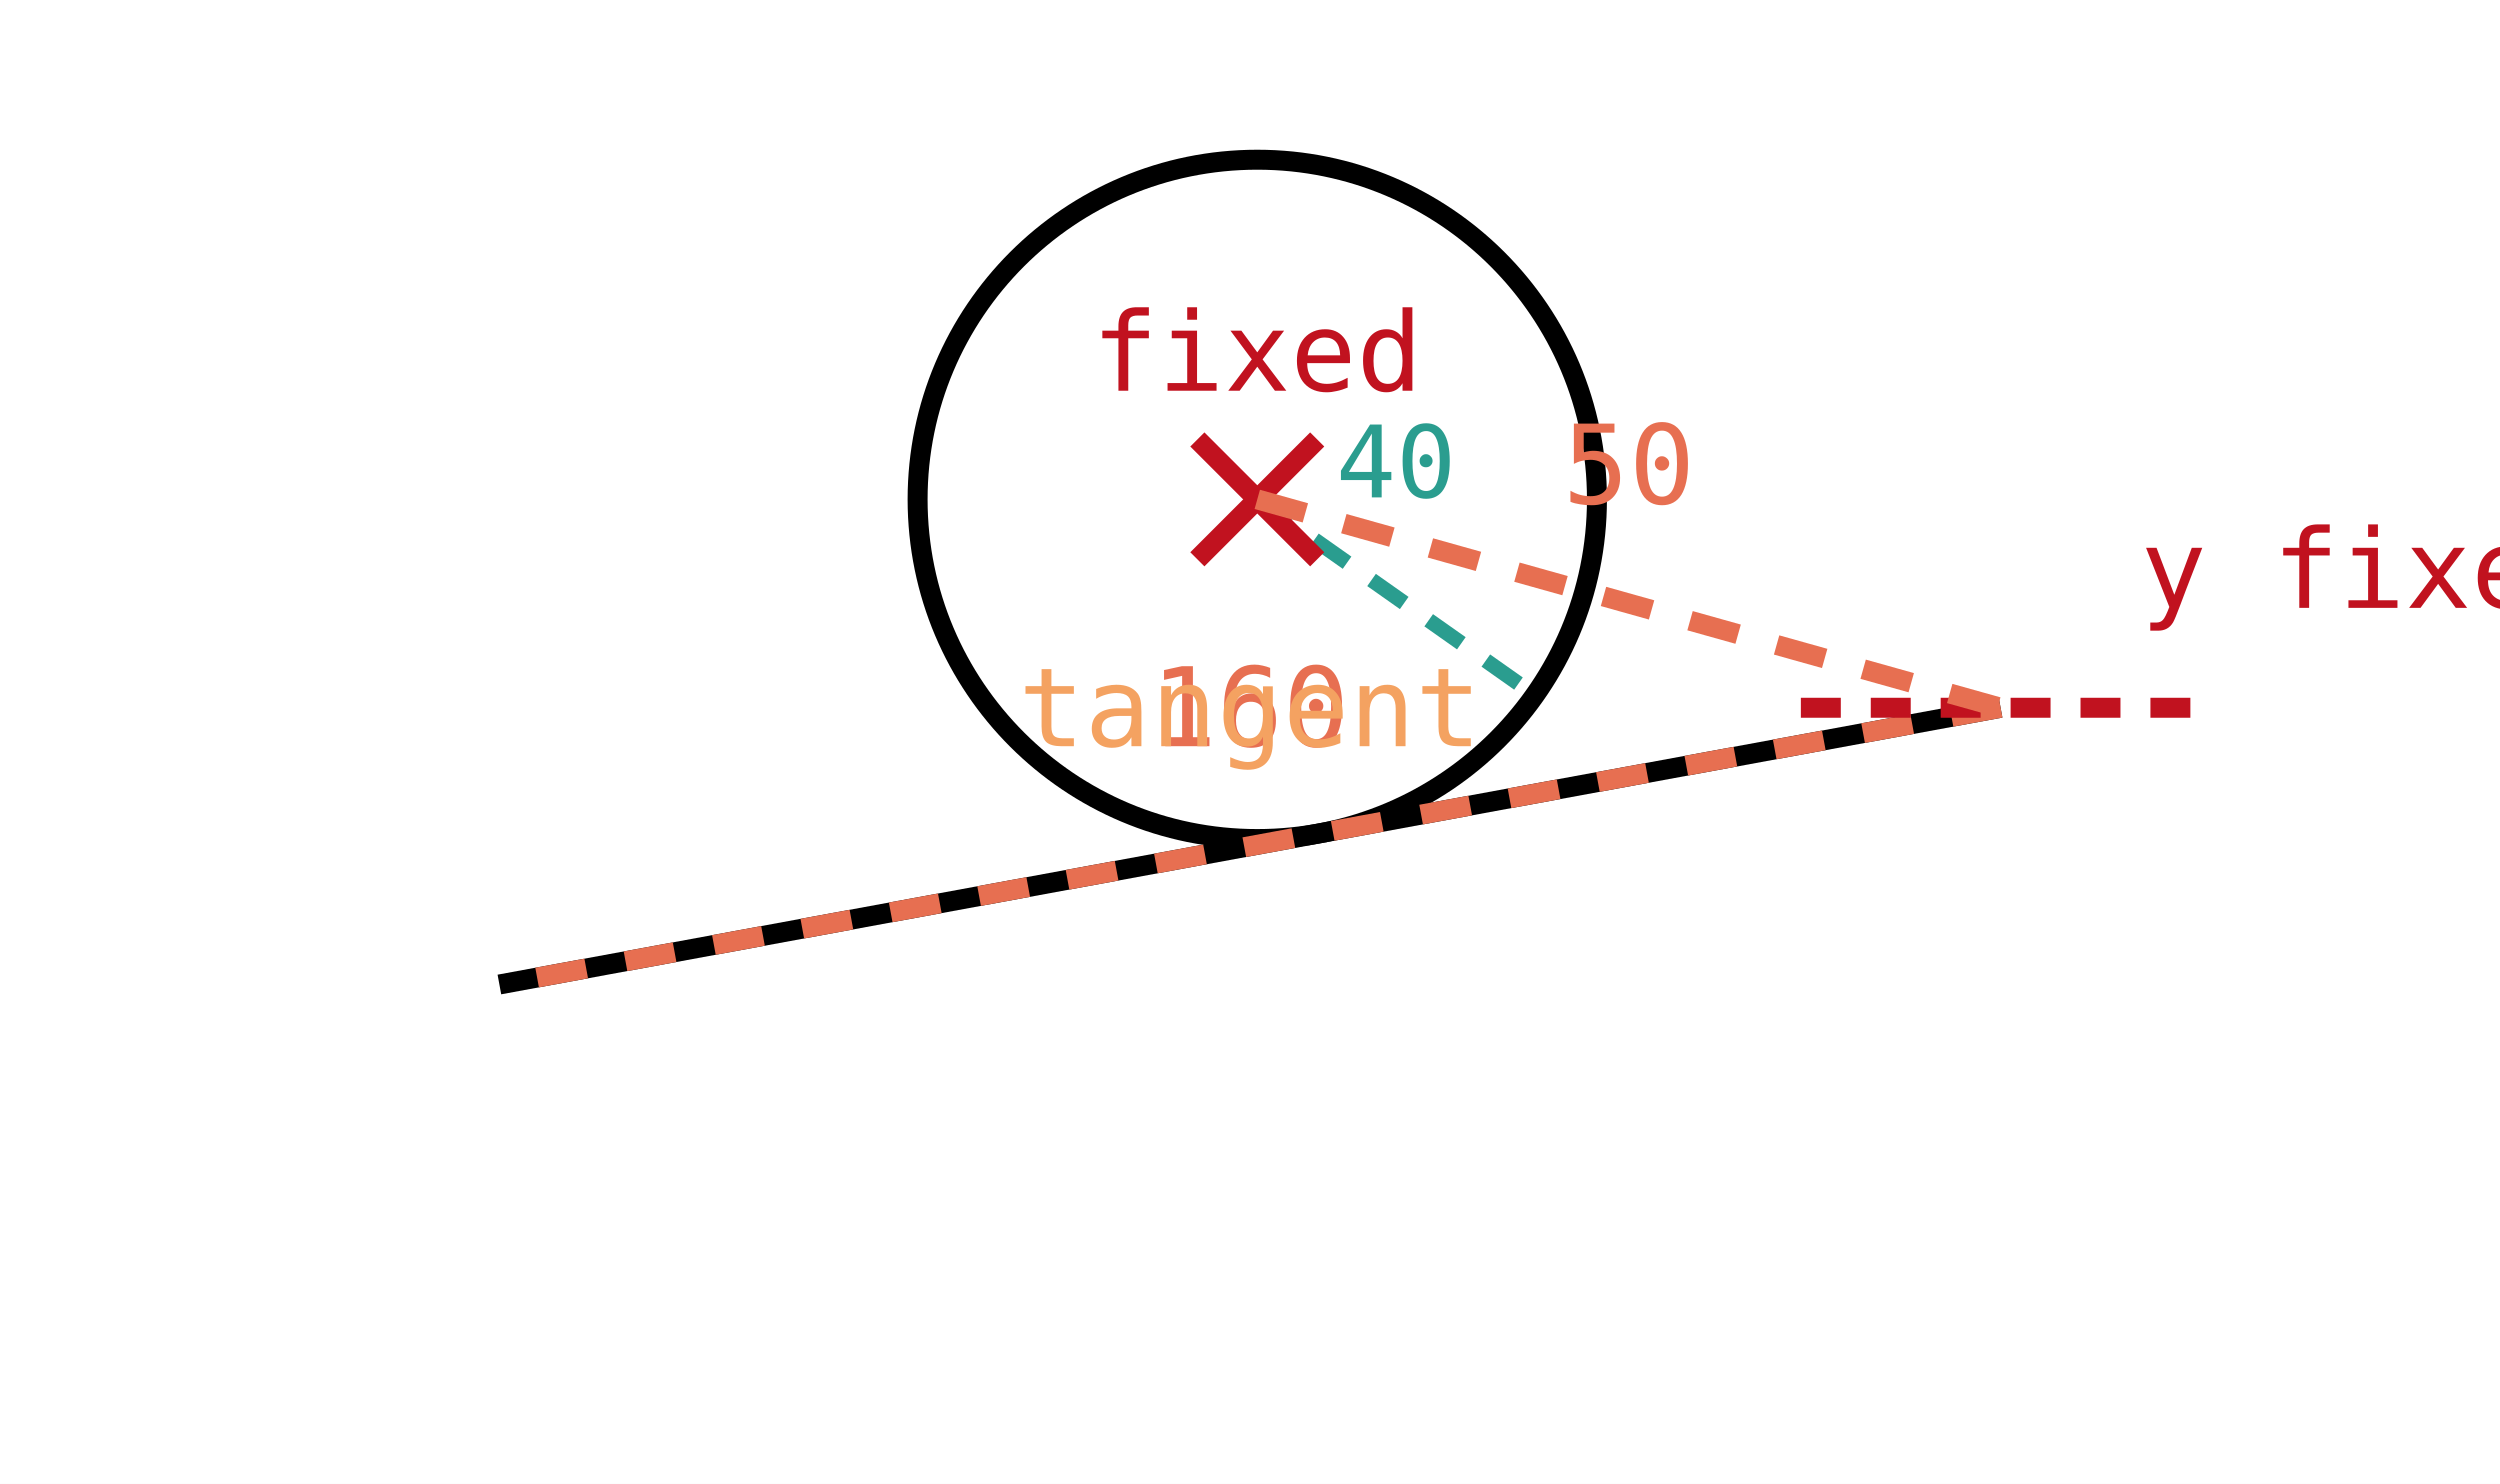
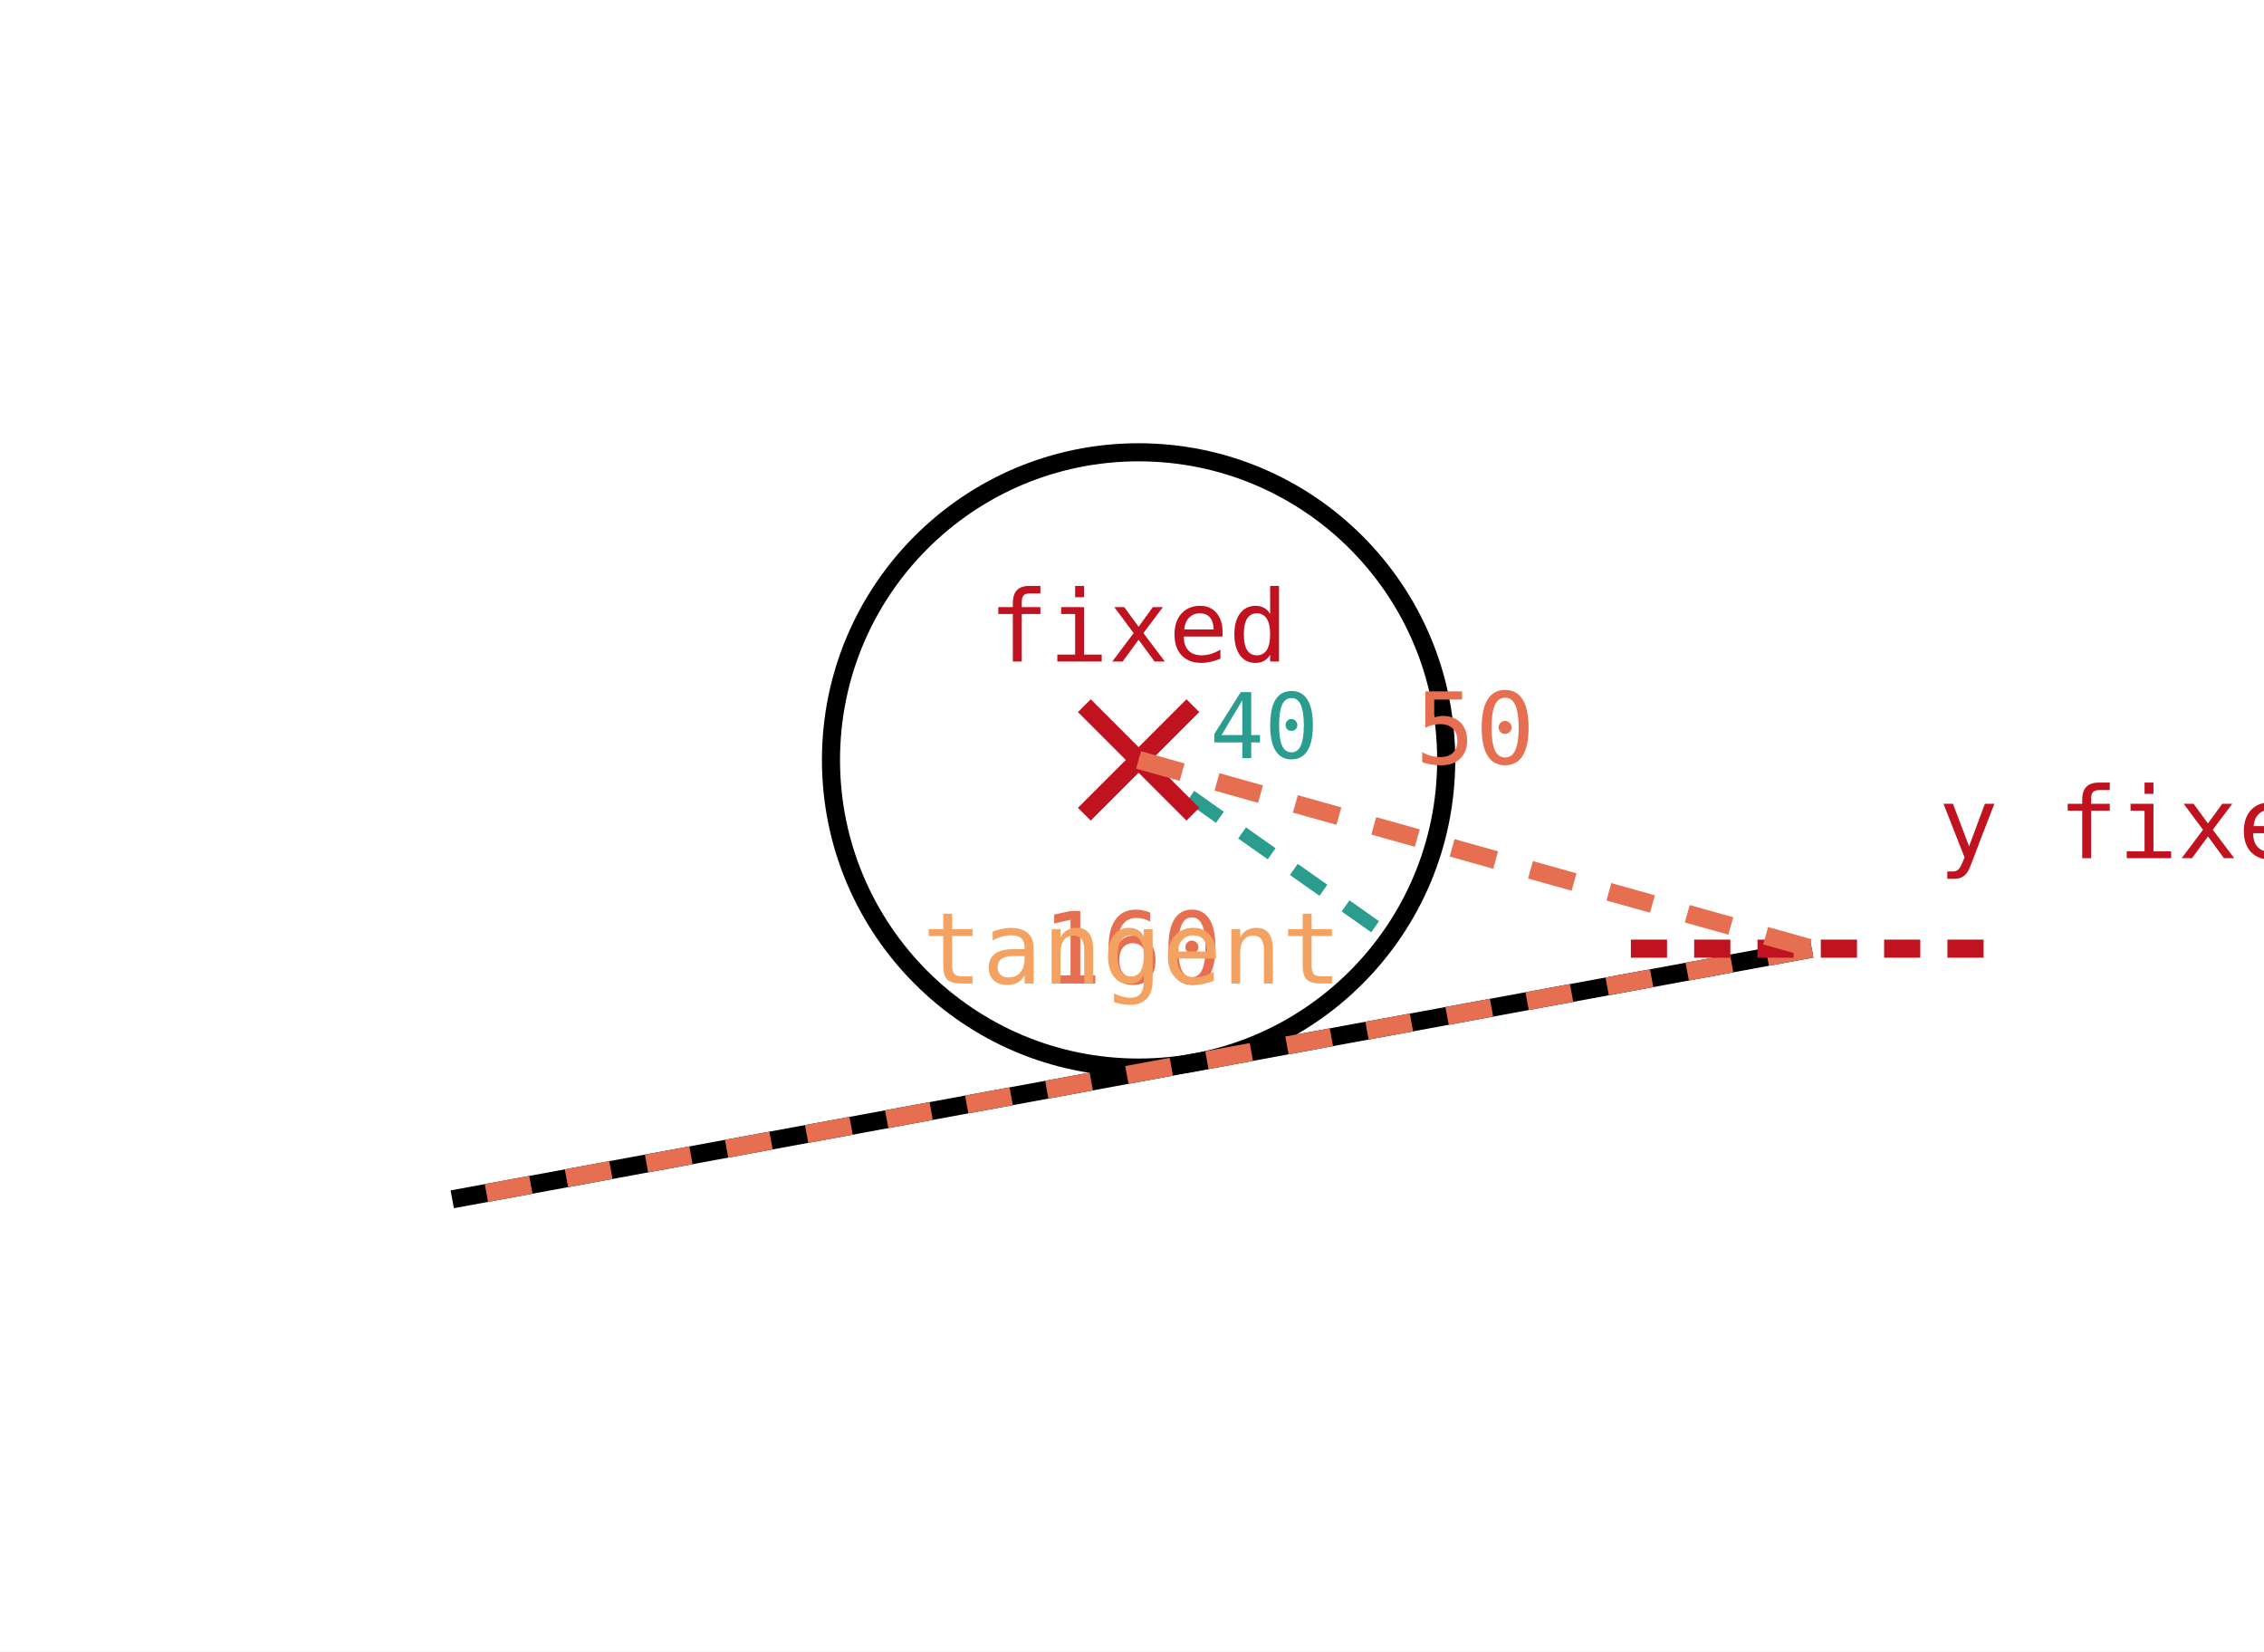
- <svg xmlns="http://www.w3.org/2000/svg" width="250.307" height="148.57" viewBox="0 0 250.307 148.57">
-   <rect x="0" y="0" width="250.307" height="148.57" fill="white" />
+ <svg xmlns="http://www.w3.org/2000/svg" width="250.307" height="182.579" viewBox="0 0 250.307 182.579">
+   <rect x="0" y="0" width="250.307" height="182.579" fill="white" />
  <g fill="none" stroke="black" stroke-width="2">
-     <circle cx="125.882" cy="50" r="34.009" />
-     <line x1="200.307" y1="70.863" x2="50" y2="98.57" />
+     <circle cx="125.882" cy="84.009" r="34.009" />
+     <line x1="200.307" y1="104.872" x2="50" y2="132.579" />
  </g>
-   <line x1="125.882" y1="50" x2="153.676" y2="69.599" stroke="#2a9d8f" stroke-width="1.5" stroke-dasharray="4 3" />
-   <text x="139.779" y="49.8" fill="#2a9d8f" font-family="ui-monospace, Menlo, Consolas, monospace" font-size="10" text-anchor="middle">40</text>
+   <line x1="125.882" y1="84.009" x2="153.676" y2="103.608" stroke="#2a9d8f" stroke-width="1.5" stroke-dasharray="4 3" />
+   <text x="139.779" y="83.808" fill="#2a9d8f" font-family="ui-monospace, Menlo, Consolas, monospace" font-size="10" text-anchor="middle">40</text>
  <g stroke="#c1121f" fill="none" stroke-width="2">
-     <line x1="119.882" y1="44" x2="131.882" y2="56" />
-     <line x1="131.882" y1="44" x2="119.882" y2="56" />
+     <line x1="119.882" y1="78.009" x2="131.882" y2="90.009" />
+     <line x1="131.882" y1="78.009" x2="119.882" y2="90.009" />
  </g>
-   <text x="125.882" y="36" fill="#c1121f" font-family="ui-monospace, Menlo, Consolas, monospace" font-size="11" text-anchor="middle" dominant-baseline="middle">fixed</text>
-   <line x1="200.307" y1="70.863" x2="50" y2="98.57" stroke="#e76f51" stroke-width="2" stroke-dasharray="5 4" />
-   <text x="125.153" y="74.716" fill="#e76f51" font-family="ui-monospace, Menlo, Consolas, monospace" font-size="11" text-anchor="middle">160</text>
-   <line x1="180.307" y1="70.863" x2="220.307" y2="70.863" stroke="#c1121f" stroke-width="2" stroke-dasharray="4 3" />
-   <text x="214.307" y="60.863" fill="#c1121f" font-family="ui-monospace, Menlo, Consolas, monospace" font-size="11">y fixed</text>
-   <line x1="125.882" y1="50" x2="200.307" y2="70.863" stroke="#e76f51" stroke-width="2" stroke-dasharray="5 4" />
-   <text x="163.095" y="50.431" fill="#e76f51" font-family="ui-monospace, Menlo, Consolas, monospace" font-size="11" text-anchor="middle">50</text>
-   <text x="125.153" y="74.716" fill="#f4a261" font-family="ui-monospace, Menlo, Consolas, monospace" font-size="11" text-anchor="middle">tangent</text>
+   <text x="125.882" y="70.009" fill="#c1121f" font-family="ui-monospace, Menlo, Consolas, monospace" font-size="11" text-anchor="middle" dominant-baseline="middle">fixed</text>
+   <line x1="200.307" y1="104.872" x2="50" y2="132.579" stroke="#e76f51" stroke-width="2" stroke-dasharray="5 4" />
+   <text x="125.153" y="108.725" fill="#e76f51" font-family="ui-monospace, Menlo, Consolas, monospace" font-size="11" text-anchor="middle">160</text>
+   <line x1="180.307" y1="104.872" x2="220.307" y2="104.872" stroke="#c1121f" stroke-width="2" stroke-dasharray="4 3" />
+   <text x="214.307" y="94.872" fill="#c1121f" font-family="ui-monospace, Menlo, Consolas, monospace" font-size="11">y fixed</text>
+   <line x1="125.882" y1="84.009" x2="200.307" y2="104.872" stroke="#e76f51" stroke-width="2" stroke-dasharray="5 4" />
+   <text x="163.095" y="84.44" fill="#e76f51" font-family="ui-monospace, Menlo, Consolas, monospace" font-size="11" text-anchor="middle">50</text>
+   <text x="125.153" y="108.725" fill="#f4a261" font-family="ui-monospace, Menlo, Consolas, monospace" font-size="11" text-anchor="middle">tangent</text>
</svg>
